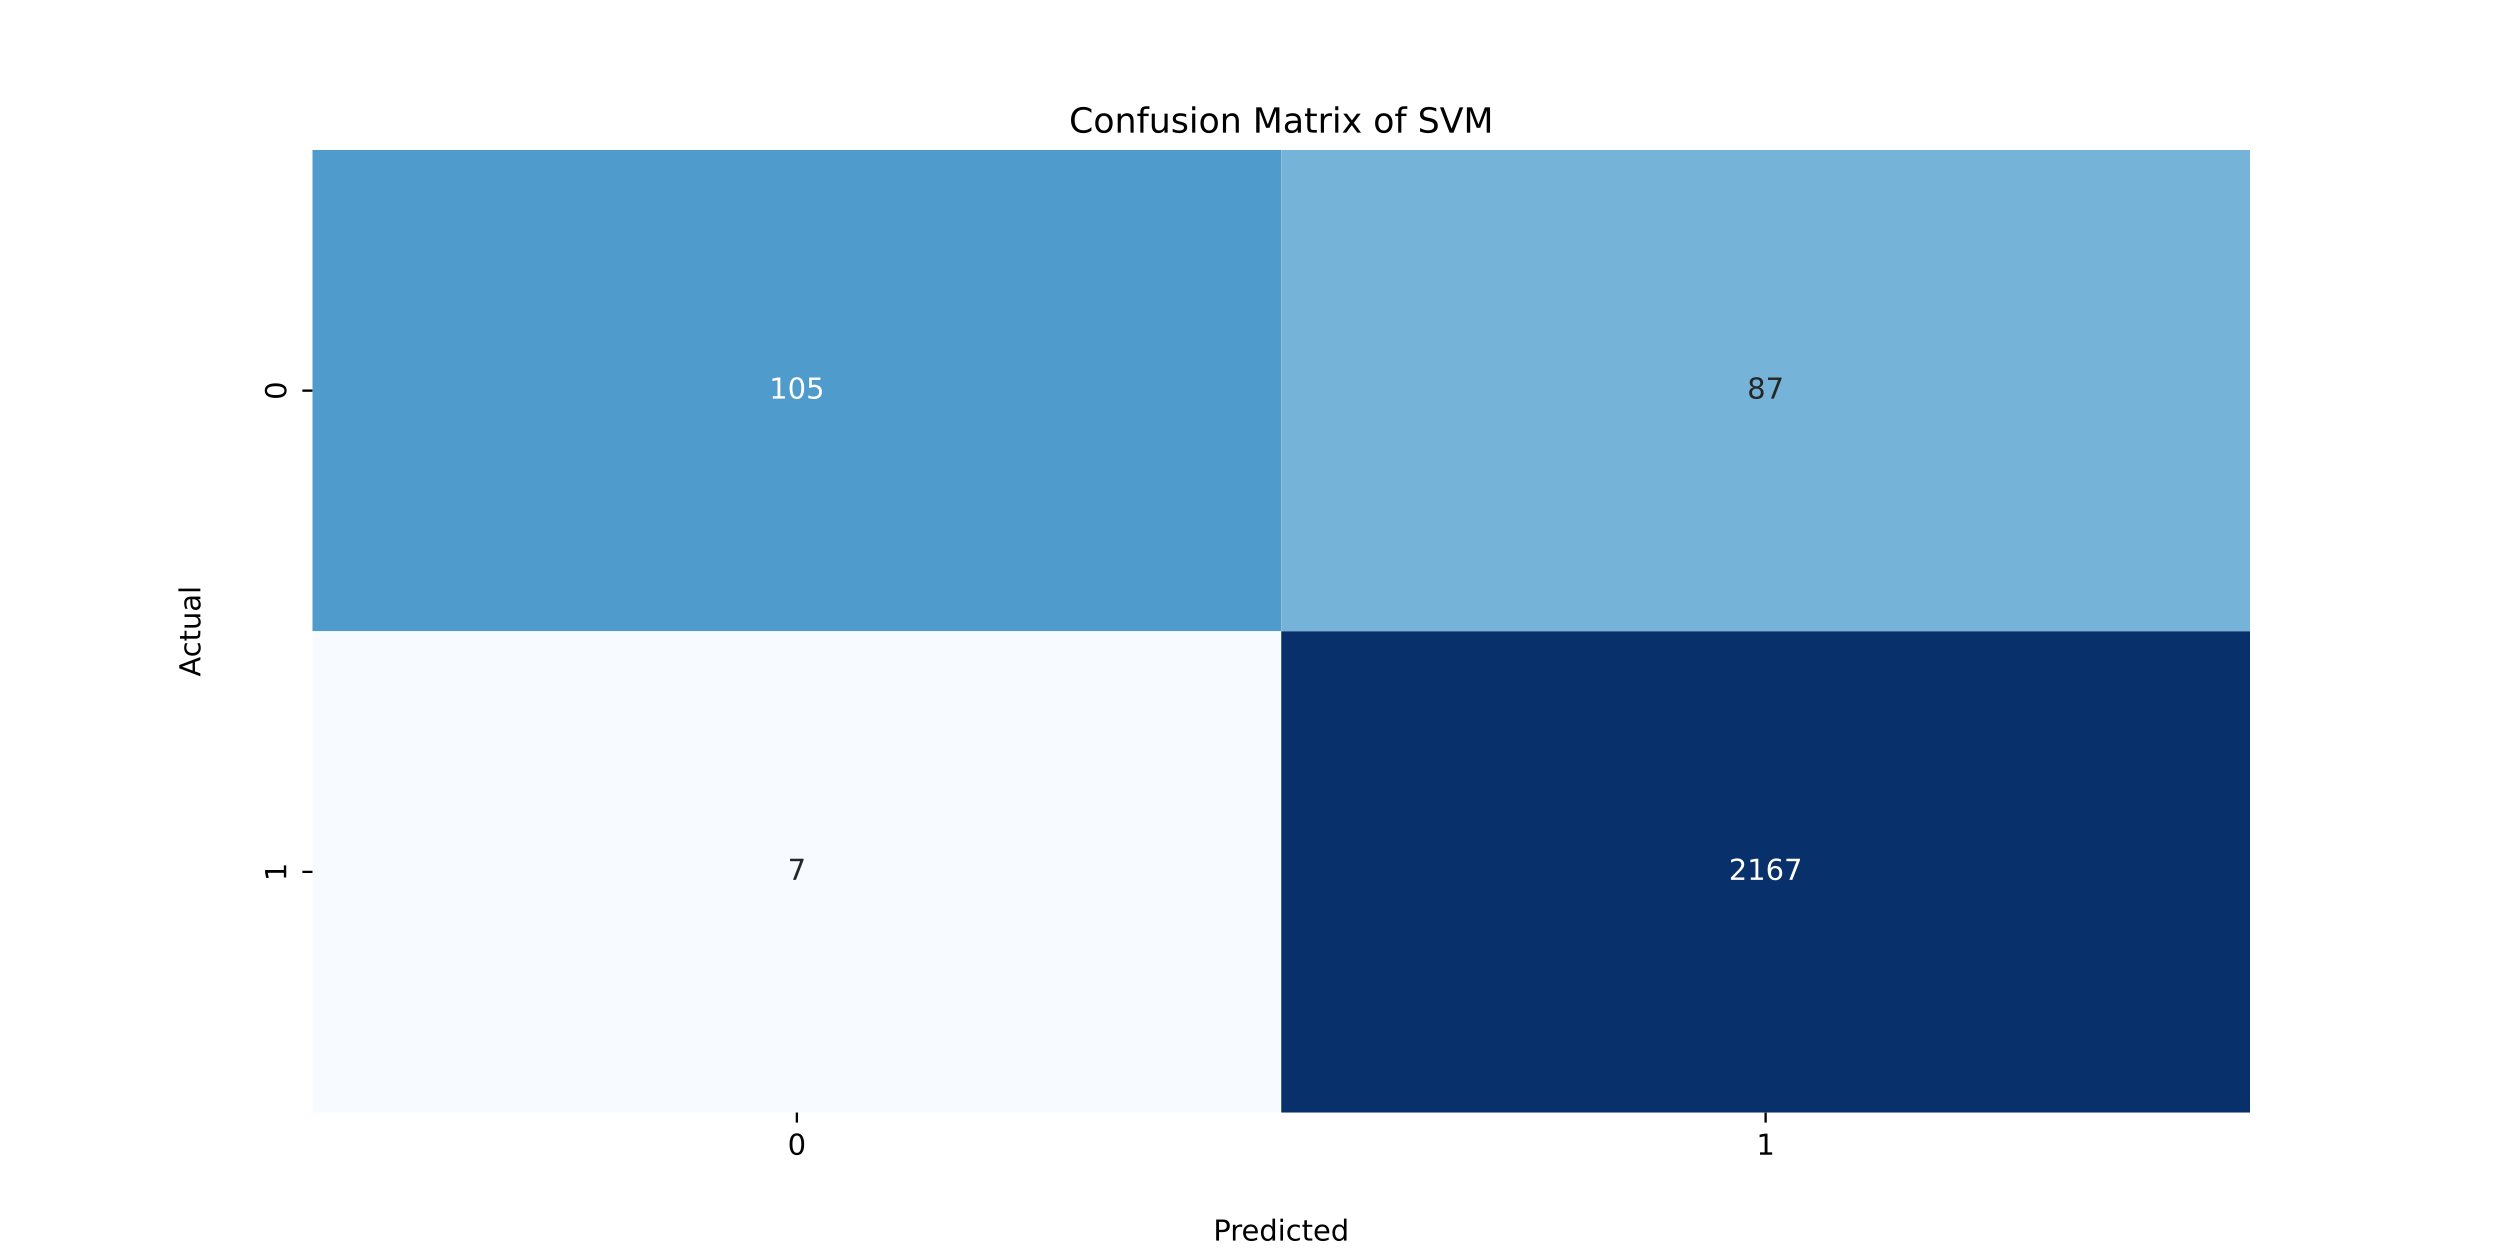
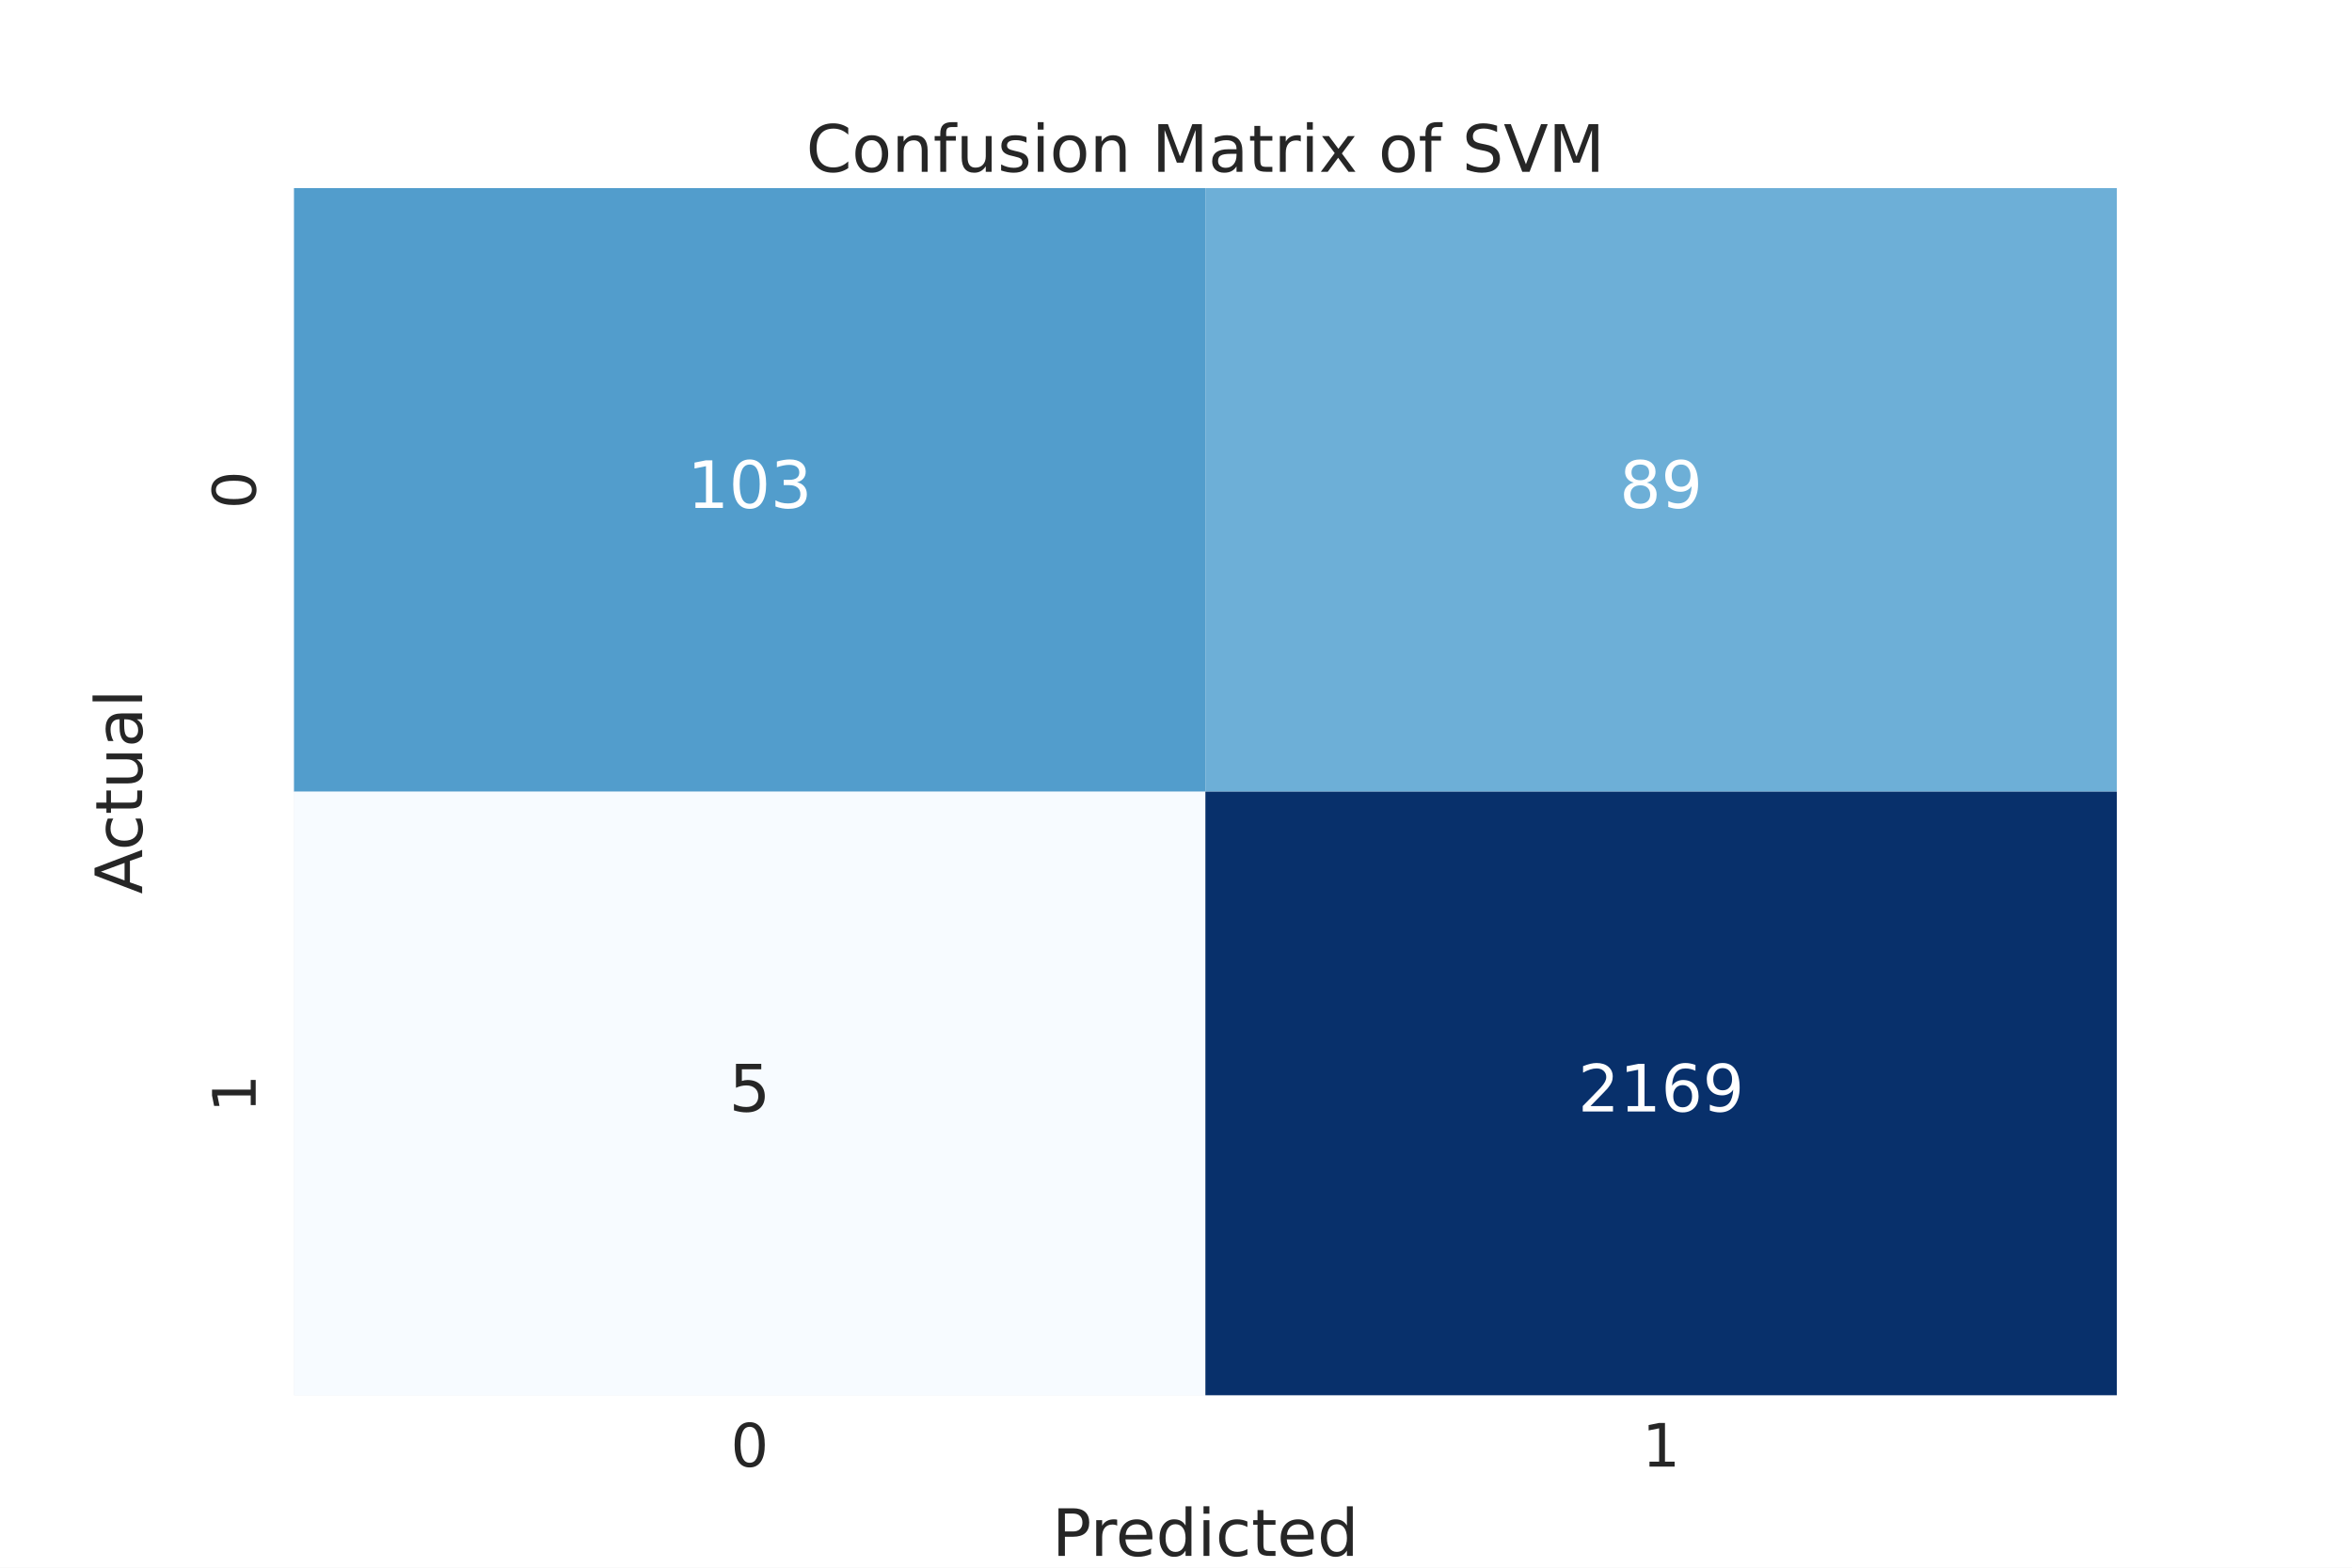
- <svg xmlns="http://www.w3.org/2000/svg" xmlns:xlink="http://www.w3.org/1999/xlink" width="864pt" height="432pt" viewBox="0 0 864 432" version="1.1">
+ <svg xmlns="http://www.w3.org/2000/svg" xmlns:xlink="http://www.w3.org/1999/xlink" width="864pt" height="576pt" viewBox="0 0 864 576" version="1.1">
  <defs>
    <style type="text/css">*{stroke-linejoin: round; stroke-linecap: butt}</style>
  </defs>
  <g id="figure_1">
    <g id="patch_1">
-       <path d="M 0 432  L 864 432  L 864 0  L 0 0  z " style="fill: #ffffff" />
+       <path d="M 0 576  L 864 576  L 864 0  L 0 0  z " style="fill: #ffffff" />
    </g>
    <g id="axes_1">
      <g id="patch_2">
-         <path d="M 108 384.48  L 777.6 384.48  L 777.6 51.84  L 108 51.84  z " style="fill: #ffffff" />
-       </g>
-       <g id="QuadMesh_1">
-         <path d="M 108 51.84  L 442.8 51.84  L 442.8 218.16  L 108 218.16  L 108 51.84  " clip-path="url(#p39a77b0719)" style="fill: #4f9bcb" />
-         <path d="M 442.8 51.84  L 777.6 51.84  L 777.6 218.16  L 442.8 218.16  L 442.8 51.84  " clip-path="url(#p39a77b0719)" style="fill: #75b4d8" />
-         <path d="M 108 218.16  L 442.8 218.16  L 442.8 384.48  L 108 384.48  L 108 218.16  " clip-path="url(#p39a77b0719)" style="fill: #f7fbff" />
-         <path d="M 442.8 218.16  L 777.6 218.16  L 777.6 384.48  L 442.8 384.48  L 442.8 218.16  " clip-path="url(#p39a77b0719)" style="fill: #08306b" />
+         <path d="M 108 512.64  L 777.6 512.64  L 777.6 69.12  L 108 69.12  z " style="fill: #eaeaf2" />
      </g>
      <g id="matplotlib.axis_1">
        <g id="xtick_1">
-           <g id="line2d_1">
-             <defs>
-               <path id="mb87aefb287" d="M 0 0  L 0 3.5  " style="stroke: #000000; stroke-width: 0.8" />
-             </defs>
-             <g>
-               <use xlink:href="#mb87aefb287" x="275.4" y="384.48" style="stroke: #000000; stroke-width: 0.8" />
-             </g>
-           </g>
          <g id="text_1">
-             <g transform="translate(272.2188 399.0784) scale(0.1 -0.1)">
+             <g style="fill: #262626" transform="translate(268.4013 538.8566) scale(0.22 -0.22)">
              <defs>
                <path id="DejaVuSans-30" d="M 2034 4250  Q 1547 4250 1301 3770  Q 1056 3291 1056 2328  Q 1056 1369 1301 889  Q 1547 409 2034 409  Q 2525 409 2770 889  Q 3016 1369 3016 2328  Q 3016 3291 2770 3770  Q 2525 4250 2034 4250  z M 2034 4750  Q 2819 4750 3233 4129  Q 3647 3509 3647 2328  Q 3647 1150 3233 529  Q 2819 -91 2034 -91  Q 1250 -91 836 529  Q 422 1150 422 2328  Q 422 3509 836 4129  Q 1250 4750 2034 4750  z " transform="scale(0.015625)" />
              </defs>
              <use xlink:href="#DejaVuSans-30" />
            </g>
          </g>
        </g>
        <g id="xtick_2">
-           <g id="line2d_2">
-             <g>
-               <use xlink:href="#mb87aefb287" x="610.2" y="384.48" style="stroke: #000000; stroke-width: 0.8" />
-             </g>
-           </g>
          <g id="text_2">
-             <g transform="translate(607.0187 399.0784) scale(0.1 -0.1)">
+             <g style="fill: #262626" transform="translate(603.2012 538.8566) scale(0.22 -0.22)">
              <defs>
                <path id="DejaVuSans-31" d="M 794 531  L 1825 531  L 1825 4091  L 703 3866  L 703 4441  L 1819 4666  L 2450 4666  L 2450 531  L 3481 531  L 3481 0  L 794 0  L 794 531  z " transform="scale(0.015625)" />
              </defs>
              <use xlink:href="#DejaVuSans-31" />
            </g>
          </g>
        </g>
        <g id="text_3">
-           <g transform="translate(419.3297 428.7566) scale(0.1 -0.1)">
+           <g style="fill: #262626" transform="translate(386.4712 571.6681) scale(0.24 -0.24)">
            <defs>
              <path id="DejaVuSans-50" d="M 1259 4147  L 1259 2394  L 2053 2394  Q 2494 2394 2734 2622  Q 2975 2850 2975 3272  Q 2975 3691 2734 3919  Q 2494 4147 2053 4147  L 1259 4147  z M 628 4666  L 2053 4666  Q 2838 4666 3239 4311  Q 3641 3956 3641 3272  Q 3641 2581 3239 2228  Q 2838 1875 2053 1875  L 1259 1875  L 1259 0  L 628 0  L 628 4666  z " transform="scale(0.015625)" />
              <path id="DejaVuSans-72" d="M 2631 2963  Q 2534 3019 2420 3045  Q 2306 3072 2169 3072  Q 1681 3072 1420 2755  Q 1159 2438 1159 1844  L 1159 0  L 581 0  L 581 3500  L 1159 3500  L 1159 2956  Q 1341 3275 1631 3429  Q 1922 3584 2338 3584  Q 2397 3584 2469 3576  Q 2541 3569 2628 3553  L 2631 2963  z " transform="scale(0.015625)" />
              <path id="DejaVuSans-65" d="M 3597 1894  L 3597 1613  L 953 1613  Q 991 1019 1311 708  Q 1631 397 2203 397  Q 2534 397 2845 478  Q 3156 559 3463 722  L 3463 178  Q 3153 47 2828 -22  Q 2503 -91 2169 -91  Q 1331 -91 842 396  Q 353 884 353 1716  Q 353 2575 817 3079  Q 1281 3584 2069 3584  Q 2775 3584 3186 3129  Q 3597 2675 3597 1894  z M 3022 2063  Q 3016 2534 2758 2815  Q 2500 3097 2075 3097  Q 1594 3097 1305 2825  Q 1016 2553 972 2059  L 3022 2063  z " transform="scale(0.015625)" />
              <path id="DejaVuSans-64" d="M 2906 2969  L 2906 4863  L 3481 4863  L 3481 0  L 2906 0  L 2906 525  Q 2725 213 2448 61  Q 2172 -91 1784 -91  Q 1150 -91 751 415  Q 353 922 353 1747  Q 353 2572 751 3078  Q 1150 3584 1784 3584  Q 2172 3584 2448 3432  Q 2725 3281 2906 2969  z M 947 1747  Q 947 1113 1208 752  Q 1469 391 1925 391  Q 2381 391 2643 752  Q 2906 1113 2906 1747  Q 2906 2381 2643 2742  Q 2381 3103 1925 3103  Q 1469 3103 1208 2742  Q 947 2381 947 1747  z " transform="scale(0.015625)" />
              <path id="DejaVuSans-69" d="M 603 3500  L 1178 3500  L 1178 0  L 603 0  L 603 3500  z M 603 4863  L 1178 4863  L 1178 4134  L 603 4134  L 603 4863  z " transform="scale(0.015625)" />
              <path id="DejaVuSans-63" d="M 3122 3366  L 3122 2828  Q 2878 2963 2633 3030  Q 2388 3097 2138 3097  Q 1578 3097 1268 2742  Q 959 2388 959 1747  Q 959 1106 1268 751  Q 1578 397 2138 397  Q 2388 397 2633 464  Q 2878 531 3122 666  L 3122 134  Q 2881 22 2623 -34  Q 2366 -91 2075 -91  Q 1284 -91 818 406  Q 353 903 353 1747  Q 353 2603 823 3093  Q 1294 3584 2113 3584  Q 2378 3584 2631 3529  Q 2884 3475 3122 3366  z " transform="scale(0.015625)" />
              <path id="DejaVuSans-74" d="M 1172 4494  L 1172 3500  L 2356 3500  L 2356 3053  L 1172 3053  L 1172 1153  Q 1172 725 1289 603  Q 1406 481 1766 481  L 2356 481  L 2356 0  L 1766 0  Q 1100 0 847 248  Q 594 497 594 1153  L 594 3053  L 172 3053  L 172 3500  L 594 3500  L 594 4494  L 1172 4494  z " transform="scale(0.015625)" />
            </defs>
            <use xlink:href="#DejaVuSans-50" />
            <use xlink:href="#DejaVuSans-72" x="58.553" />
            <use xlink:href="#DejaVuSans-65" x="97.416" />
            <use xlink:href="#DejaVuSans-64" x="158.939" />
            <use xlink:href="#DejaVuSans-69" x="222.416" />
            <use xlink:href="#DejaVuSans-63" x="250.199" />
            <use xlink:href="#DejaVuSans-74" x="305.18" />
            <use xlink:href="#DejaVuSans-65" x="344.389" />
            <use xlink:href="#DejaVuSans-64" x="405.912" />
          </g>
        </g>
      </g>
      <g id="matplotlib.axis_2">
        <g id="ytick_1">
-           <g id="line2d_3">
-             <defs>
-               <path id="ma1662a6612" d="M 0 0  L -3.5 0  " style="stroke: #000000; stroke-width: 0.8" />
-             </defs>
-             <g>
-               <use xlink:href="#ma1662a6612" x="108" y="135" style="stroke: #000000; stroke-width: 0.8" />
-             </g>
-           </g>
          <g id="text_4">
-             <g transform="translate(98.92031 138.1813) rotate(-90) scale(0.1 -0.1)">
+             <g style="fill: #262626" transform="translate(93.92469 186.9988) rotate(-90) scale(0.22 -0.22)">
              <use xlink:href="#DejaVuSans-30" />
            </g>
          </g>
        </g>
        <g id="ytick_2">
-           <g id="line2d_4">
-             <g>
-               <use xlink:href="#ma1662a6612" x="108" y="301.32" style="stroke: #000000; stroke-width: 0.8" />
-             </g>
-           </g>
          <g id="text_5">
-             <g transform="translate(98.92031 304.5013) rotate(-90) scale(0.1 -0.1)">
+             <g style="fill: #262626" transform="translate(93.92469 408.7588) rotate(-90) scale(0.22 -0.22)">
              <use xlink:href="#DejaVuSans-31" />
            </g>
          </g>
        </g>
        <g id="text_6">
-           <g transform="translate(69.24219 233.8241) rotate(-90) scale(0.1 -0.1)">
+           <g style="fill: #262626" transform="translate(52.21688 328.4737) rotate(-90) scale(0.24 -0.24)">
            <defs>
              <path id="DejaVuSans-41" d="M 2188 4044  L 1331 1722  L 3047 1722  L 2188 4044  z M 1831 4666  L 2547 4666  L 4325 0  L 3669 0  L 3244 1197  L 1141 1197  L 716 0  L 50 0  L 1831 4666  z " transform="scale(0.015625)" />
              <path id="DejaVuSans-75" d="M 544 1381  L 544 3500  L 1119 3500  L 1119 1403  Q 1119 906 1312 657  Q 1506 409 1894 409  Q 2359 409 2629 706  Q 2900 1003 2900 1516  L 2900 3500  L 3475 3500  L 3475 0  L 2900 0  L 2900 538  Q 2691 219 2414 64  Q 2138 -91 1772 -91  Q 1169 -91 856 284  Q 544 659 544 1381  z M 1991 3584  L 1991 3584  z " transform="scale(0.015625)" />
              <path id="DejaVuSans-61" d="M 2194 1759  Q 1497 1759 1228 1600  Q 959 1441 959 1056  Q 959 750 1161 570  Q 1363 391 1709 391  Q 2188 391 2477 730  Q 2766 1069 2766 1631  L 2766 1759  L 2194 1759  z M 3341 1997  L 3341 0  L 2766 0  L 2766 531  Q 2569 213 2275 61  Q 1981 -91 1556 -91  Q 1019 -91 701 211  Q 384 513 384 1019  Q 384 1609 779 1909  Q 1175 2209 1959 2209  L 2766 2209  L 2766 2266  Q 2766 2663 2505 2880  Q 2244 3097 1772 3097  Q 1472 3097 1187 3025  Q 903 2953 641 2809  L 641 3341  Q 956 3463 1253 3523  Q 1550 3584 1831 3584  Q 2591 3584 2966 3190  Q 3341 2797 3341 1997  z " transform="scale(0.015625)" />
              <path id="DejaVuSans-6c" d="M 603 4863  L 1178 4863  L 1178 0  L 603 0  L 603 4863  z " transform="scale(0.015625)" />
            </defs>
            <use xlink:href="#DejaVuSans-41" />
            <use xlink:href="#DejaVuSans-63" x="66.658" />
            <use xlink:href="#DejaVuSans-74" x="121.639" />
            <use xlink:href="#DejaVuSans-75" x="160.848" />
            <use xlink:href="#DejaVuSans-61" x="224.227" />
            <use xlink:href="#DejaVuSans-6c" x="285.506" />
          </g>
        </g>
      </g>
+       <g id="QuadMesh_1">
+         <path d="M 108 69.12  L 442.8 69.12  L 442.8 290.88  L 108 290.88  L 108 69.12  " clip-path="url(#p769d247ca1)" style="fill: #529dcc" />
+         <path d="M 442.8 69.12  L 777.6 69.12  L 777.6 290.88  L 442.8 290.88  L 442.8 69.12  " clip-path="url(#p769d247ca1)" style="fill: #6dafd7" />
+         <path d="M 108 290.88  L 442.8 290.88  L 442.8 512.64  L 108 512.64  L 108 290.88  " clip-path="url(#p769d247ca1)" style="fill: #f7fbff" />
+         <path d="M 442.8 290.88  L 777.6 290.88  L 777.6 512.64  L 442.8 512.64  L 442.8 290.88  " clip-path="url(#p769d247ca1)" style="fill: #08306b" />
+       </g>
      <g id="text_7">
-         <g style="fill: #ffffff" transform="translate(265.8562 137.7594) scale(0.1 -0.1)">
+         <g style="fill: #ffffff" transform="translate(252.495 186.6225) scale(0.24 -0.24)">
+           <defs>
+             <path id="DejaVuSans-33" d="M 2597 2516  Q 3050 2419 3304 2112  Q 3559 1806 3559 1356  Q 3559 666 3084 287  Q 2609 -91 1734 -91  Q 1441 -91 1130 -33  Q 819 25 488 141  L 488 750  Q 750 597 1062 519  Q 1375 441 1716 441  Q 2309 441 2620 675  Q 2931 909 2931 1356  Q 2931 1769 2642 2001  Q 2353 2234 1838 2234  L 1294 2234  L 1294 2753  L 1863 2753  Q 2328 2753 2575 2939  Q 2822 3125 2822 3475  Q 2822 3834 2567 4026  Q 2313 4219 1838 4219  Q 1578 4219 1281 4162  Q 984 4106 628 3988  L 628 4550  Q 988 4650 1302 4700  Q 1616 4750 1894 4750  Q 2613 4750 3031 4423  Q 3450 4097 3450 3541  Q 3450 3153 3228 2886  Q 3006 2619 2597 2516  z " transform="scale(0.015625)" />
+           </defs>
+           <use xlink:href="#DejaVuSans-31" />
+           <use xlink:href="#DejaVuSans-30" x="63.623" />
+           <use xlink:href="#DejaVuSans-33" x="127.246" />
+         </g>
+       </g>
+       <g id="text_8">
+         <g style="fill: #ffffff" transform="translate(594.93 186.6225) scale(0.24 -0.24)">
+           <defs>
+             <path id="DejaVuSans-38" d="M 2034 2216  Q 1584 2216 1326 1975  Q 1069 1734 1069 1313  Q 1069 891 1326 650  Q 1584 409 2034 409  Q 2484 409 2743 651  Q 3003 894 3003 1313  Q 3003 1734 2745 1975  Q 2488 2216 2034 2216  z M 1403 2484  Q 997 2584 770 2862  Q 544 3141 544 3541  Q 544 4100 942 4425  Q 1341 4750 2034 4750  Q 2731 4750 3128 4425  Q 3525 4100 3525 3541  Q 3525 3141 3298 2862  Q 3072 2584 2669 2484  Q 3125 2378 3379 2068  Q 3634 1759 3634 1313  Q 3634 634 3220 271  Q 2806 -91 2034 -91  Q 1263 -91 848 271  Q 434 634 434 1313  Q 434 1759 690 2068  Q 947 2378 1403 2484  z M 1172 3481  Q 1172 3119 1398 2916  Q 1625 2713 2034 2713  Q 2441 2713 2670 2916  Q 2900 3119 2900 3481  Q 2900 3844 2670 4047  Q 2441 4250 2034 4250  Q 1625 4250 1398 4047  Q 1172 3844 1172 3481  z " transform="scale(0.015625)" />
+             <path id="DejaVuSans-39" d="M 703 97  L 703 672  Q 941 559 1184 500  Q 1428 441 1663 441  Q 2288 441 2617 861  Q 2947 1281 2994 2138  Q 2813 1869 2534 1725  Q 2256 1581 1919 1581  Q 1219 1581 811 2004  Q 403 2428 403 3163  Q 403 3881 828 4315  Q 1253 4750 1959 4750  Q 2769 4750 3195 4129  Q 3622 3509 3622 2328  Q 3622 1225 3098 567  Q 2575 -91 1691 -91  Q 1453 -91 1209 -44  Q 966 3 703 97  z M 1959 2075  Q 2384 2075 2632 2365  Q 2881 2656 2881 3163  Q 2881 3666 2632 3958  Q 2384 4250 1959 4250  Q 1534 4250 1286 3958  Q 1038 3666 1038 3163  Q 1038 2656 1286 2365  Q 1534 2075 1959 2075  z " transform="scale(0.015625)" />
+           </defs>
+           <use xlink:href="#DejaVuSans-38" />
+           <use xlink:href="#DejaVuSans-39" x="63.623" />
+         </g>
+       </g>
+       <g id="text_9">
+         <g style="fill: #262626" transform="translate(267.765 408.3825) scale(0.24 -0.24)">
          <defs>
            <path id="DejaVuSans-35" d="M 691 4666  L 3169 4666  L 3169 4134  L 1269 4134  L 1269 2991  Q 1406 3038 1543 3061  Q 1681 3084 1819 3084  Q 2600 3084 3056 2656  Q 3513 2228 3513 1497  Q 3513 744 3044 326  Q 2575 -91 1722 -91  Q 1428 -91 1123 -41  Q 819 9 494 109  L 494 744  Q 775 591 1075 516  Q 1375 441 1709 441  Q 2250 441 2565 725  Q 2881 1009 2881 1497  Q 2881 1984 2565 2268  Q 2250 2553 1709 2553  Q 1456 2553 1204 2497  Q 953 2441 691 2322  L 691 4666  z " transform="scale(0.015625)" />
          </defs>
-           <use xlink:href="#DejaVuSans-31" />
-           <use xlink:href="#DejaVuSans-30" x="63.623" />
-           <use xlink:href="#DejaVuSans-35" x="127.246" />
-         </g>
-       </g>
-       <g id="text_8">
-         <g style="fill: #262626" transform="translate(603.8375 137.7594) scale(0.1 -0.1)">
-           <defs>
-             <path id="DejaVuSans-38" d="M 2034 2216  Q 1584 2216 1326 1975  Q 1069 1734 1069 1313  Q 1069 891 1326 650  Q 1584 409 2034 409  Q 2484 409 2743 651  Q 3003 894 3003 1313  Q 3003 1734 2745 1975  Q 2488 2216 2034 2216  z M 1403 2484  Q 997 2584 770 2862  Q 544 3141 544 3541  Q 544 4100 942 4425  Q 1341 4750 2034 4750  Q 2731 4750 3128 4425  Q 3525 4100 3525 3541  Q 3525 3141 3298 2862  Q 3072 2584 2669 2484  Q 3125 2378 3379 2068  Q 3634 1759 3634 1313  Q 3634 634 3220 271  Q 2806 -91 2034 -91  Q 1263 -91 848 271  Q 434 634 434 1313  Q 434 1759 690 2068  Q 947 2378 1403 2484  z M 1172 3481  Q 1172 3119 1398 2916  Q 1625 2713 2034 2713  Q 2441 2713 2670 2916  Q 2900 3119 2900 3481  Q 2900 3844 2670 4047  Q 2441 4250 2034 4250  Q 1625 4250 1398 4047  Q 1172 3844 1172 3481  z " transform="scale(0.015625)" />
-             <path id="DejaVuSans-37" d="M 525 4666  L 3525 4666  L 3525 4397  L 1831 0  L 1172 0  L 2766 4134  L 525 4134  L 525 4666  z " transform="scale(0.015625)" />
-           </defs>
-           <use xlink:href="#DejaVuSans-38" />
-           <use xlink:href="#DejaVuSans-37" x="63.623" />
-         </g>
-       </g>
-       <g id="text_9">
-         <g style="fill: #262626" transform="translate(272.2188 304.0794) scale(0.1 -0.1)">
-           <use xlink:href="#DejaVuSans-37" />
+           <use xlink:href="#DejaVuSans-35" />
        </g>
      </g>
      <g id="text_10">
-         <g style="fill: #ffffff" transform="translate(597.475 304.0794) scale(0.1 -0.1)">
+         <g style="fill: #ffffff" transform="translate(579.66 408.3825) scale(0.24 -0.24)">
          <defs>
            <path id="DejaVuSans-32" d="M 1228 531  L 3431 531  L 3431 0  L 469 0  L 469 531  Q 828 903 1448 1529  Q 2069 2156 2228 2338  Q 2531 2678 2651 2914  Q 2772 3150 2772 3378  Q 2772 3750 2511 3984  Q 2250 4219 1831 4219  Q 1534 4219 1204 4116  Q 875 4013 500 3803  L 500 4441  Q 881 4594 1212 4672  Q 1544 4750 1819 4750  Q 2544 4750 2975 4387  Q 3406 4025 3406 3419  Q 3406 3131 3298 2873  Q 3191 2616 2906 2266  Q 2828 2175 2409 1742  Q 1991 1309 1228 531  z " transform="scale(0.015625)" />
            <path id="DejaVuSans-36" d="M 2113 2584  Q 1688 2584 1439 2293  Q 1191 2003 1191 1497  Q 1191 994 1439 701  Q 1688 409 2113 409  Q 2538 409 2786 701  Q 3034 994 3034 1497  Q 3034 2003 2786 2293  Q 2538 2584 2113 2584  z M 3366 4563  L 3366 3988  Q 3128 4100 2886 4159  Q 2644 4219 2406 4219  Q 1781 4219 1451 3797  Q 1122 3375 1075 2522  Q 1259 2794 1537 2939  Q 1816 3084 2150 3084  Q 2853 3084 3261 2657  Q 3669 2231 3669 1497  Q 3669 778 3244 343  Q 2819 -91 2113 -91  Q 1303 -91 875 529  Q 447 1150 447 2328  Q 447 3434 972 4092  Q 1497 4750 2381 4750  Q 2619 4750 2861 4703  Q 3103 4656 3366 4563  z " transform="scale(0.015625)" />
          </defs>
          <use xlink:href="#DejaVuSans-32" />
          <use xlink:href="#DejaVuSans-31" x="63.623" />
          <use xlink:href="#DejaVuSans-36" x="127.246" />
-           <use xlink:href="#DejaVuSans-37" x="190.869" />
+           <use xlink:href="#DejaVuSans-39" x="190.869" />
        </g>
      </g>
      <g id="text_11">
-         <g transform="translate(369.4706 45.84) scale(0.12 -0.12)">
+         <g style="fill: #262626" transform="translate(296.1413 63.12) scale(0.24 -0.24)">
          <defs>
            <path id="DejaVuSans-43" d="M 4122 4306  L 4122 3641  Q 3803 3938 3442 4084  Q 3081 4231 2675 4231  Q 1875 4231 1450 3742  Q 1025 3253 1025 2328  Q 1025 1406 1450 917  Q 1875 428 2675 428  Q 3081 428 3442 575  Q 3803 722 4122 1019  L 4122 359  Q 3791 134 3420 21  Q 3050 -91 2638 -91  Q 1578 -91 968 557  Q 359 1206 359 2328  Q 359 3453 968 4101  Q 1578 4750 2638 4750  Q 3056 4750 3426 4639  Q 3797 4528 4122 4306  z " transform="scale(0.015625)" />
            <path id="DejaVuSans-6f" d="M 1959 3097  Q 1497 3097 1228 2736  Q 959 2375 959 1747  Q 959 1119 1226 758  Q 1494 397 1959 397  Q 2419 397 2687 759  Q 2956 1122 2956 1747  Q 2956 2369 2687 2733  Q 2419 3097 1959 3097  z M 1959 3584  Q 2709 3584 3137 3096  Q 3566 2609 3566 1747  Q 3566 888 3137 398  Q 2709 -91 1959 -91  Q 1206 -91 779 398  Q 353 888 353 1747  Q 353 2609 779 3096  Q 1206 3584 1959 3584  z " transform="scale(0.015625)" />
            <path id="DejaVuSans-6e" d="M 3513 2113  L 3513 0  L 2938 0  L 2938 2094  Q 2938 2591 2744 2837  Q 2550 3084 2163 3084  Q 1697 3084 1428 2787  Q 1159 2491 1159 1978  L 1159 0  L 581 0  L 581 3500  L 1159 3500  L 1159 2956  Q 1366 3272 1645 3428  Q 1925 3584 2291 3584  Q 2894 3584 3203 3211  Q 3513 2838 3513 2113  z " transform="scale(0.015625)" />
            <path id="DejaVuSans-66" d="M 2375 4863  L 2375 4384  L 1825 4384  Q 1516 4384 1395 4259  Q 1275 4134 1275 3809  L 1275 3500  L 2222 3500  L 2222 3053  L 1275 3053  L 1275 0  L 697 0  L 697 3053  L 147 3053  L 147 3500  L 697 3500  L 697 3744  Q 697 4328 969 4595  Q 1241 4863 1831 4863  L 2375 4863  z " transform="scale(0.015625)" />
            <path id="DejaVuSans-73" d="M 2834 3397  L 2834 2853  Q 2591 2978 2328 3040  Q 2066 3103 1784 3103  Q 1356 3103 1142 2972  Q 928 2841 928 2578  Q 928 2378 1081 2264  Q 1234 2150 1697 2047  L 1894 2003  Q 2506 1872 2764 1633  Q 3022 1394 3022 966  Q 3022 478 2636 193  Q 2250 -91 1575 -91  Q 1294 -91 989 -36  Q 684 19 347 128  L 347 722  Q 666 556 975 473  Q 1284 391 1588 391  Q 1994 391 2212 530  Q 2431 669 2431 922  Q 2431 1156 2273 1281  Q 2116 1406 1581 1522  L 1381 1569  Q 847 1681 609 1914  Q 372 2147 372 2553  Q 372 3047 722 3315  Q 1072 3584 1716 3584  Q 2034 3584 2315 3537  Q 2597 3491 2834 3397  z " transform="scale(0.015625)" />
            <path id="DejaVuSans-20" transform="scale(0.015625)" />
            <path id="DejaVuSans-4d" d="M 628 4666  L 1569 4666  L 2759 1491  L 3956 4666  L 4897 4666  L 4897 0  L 4281 0  L 4281 4097  L 3078 897  L 2444 897  L 1241 4097  L 1241 0  L 628 0  L 628 4666  z " transform="scale(0.015625)" />
            <path id="DejaVuSans-78" d="M 3513 3500  L 2247 1797  L 3578 0  L 2900 0  L 1881 1375  L 863 0  L 184 0  L 1544 1831  L 300 3500  L 978 3500  L 1906 2253  L 2834 3500  L 3513 3500  z " transform="scale(0.015625)" />
            <path id="DejaVuSans-53" d="M 3425 4513  L 3425 3897  Q 3066 4069 2747 4153  Q 2428 4238 2131 4238  Q 1616 4238 1336 4038  Q 1056 3838 1056 3469  Q 1056 3159 1242 3001  Q 1428 2844 1947 2747  L 2328 2669  Q 3034 2534 3370 2195  Q 3706 1856 3706 1288  Q 3706 609 3251 259  Q 2797 -91 1919 -91  Q 1588 -91 1214 -16  Q 841 59 441 206  L 441 856  Q 825 641 1194 531  Q 1563 422 1919 422  Q 2459 422 2753 634  Q 3047 847 3047 1241  Q 3047 1584 2836 1778  Q 2625 1972 2144 2069  L 1759 2144  Q 1053 2284 737 2584  Q 422 2884 422 3419  Q 422 4038 858 4394  Q 1294 4750 2059 4750  Q 2388 4750 2728 4690  Q 3069 4631 3425 4513  z " transform="scale(0.015625)" />
            <path id="DejaVuSans-56" d="M 1831 0  L 50 4666  L 709 4666  L 2188 738  L 3669 4666  L 4325 4666  L 2547 0  L 1831 0  z " transform="scale(0.015625)" />
          </defs>
          <use xlink:href="#DejaVuSans-43" />
          <use xlink:href="#DejaVuSans-6f" x="69.824" />
          <use xlink:href="#DejaVuSans-6e" x="131.006" />
          <use xlink:href="#DejaVuSans-66" x="194.385" />
          <use xlink:href="#DejaVuSans-75" x="229.59" />
          <use xlink:href="#DejaVuSans-73" x="292.969" />
          <use xlink:href="#DejaVuSans-69" x="345.068" />
          <use xlink:href="#DejaVuSans-6f" x="372.852" />
          <use xlink:href="#DejaVuSans-6e" x="434.033" />
          <use xlink:href="#DejaVuSans-20" x="497.412" />
          <use xlink:href="#DejaVuSans-4d" x="529.199" />
          <use xlink:href="#DejaVuSans-61" x="615.479" />
          <use xlink:href="#DejaVuSans-74" x="676.758" />
          <use xlink:href="#DejaVuSans-72" x="715.967" />
          <use xlink:href="#DejaVuSans-69" x="757.08" />
          <use xlink:href="#DejaVuSans-78" x="784.863" />
          <use xlink:href="#DejaVuSans-20" x="844.043" />
          <use xlink:href="#DejaVuSans-6f" x="875.83" />
          <use xlink:href="#DejaVuSans-66" x="937.012" />
          <use xlink:href="#DejaVuSans-20" x="972.217" />
          <use xlink:href="#DejaVuSans-53" x="1004.004" />
          <use xlink:href="#DejaVuSans-56" x="1067.48" />
          <use xlink:href="#DejaVuSans-4d" x="1135.889" />
        </g>
      </g>
    </g>
  </g>
  <defs>
-     <clipPath id="p39a77b0719">
-       <rect x="108" y="51.84" width="669.6" height="332.64" />
+     <clipPath id="p769d247ca1">
+       <rect x="108" y="69.12" width="669.6" height="443.52" />
    </clipPath>
  </defs>
</svg>
